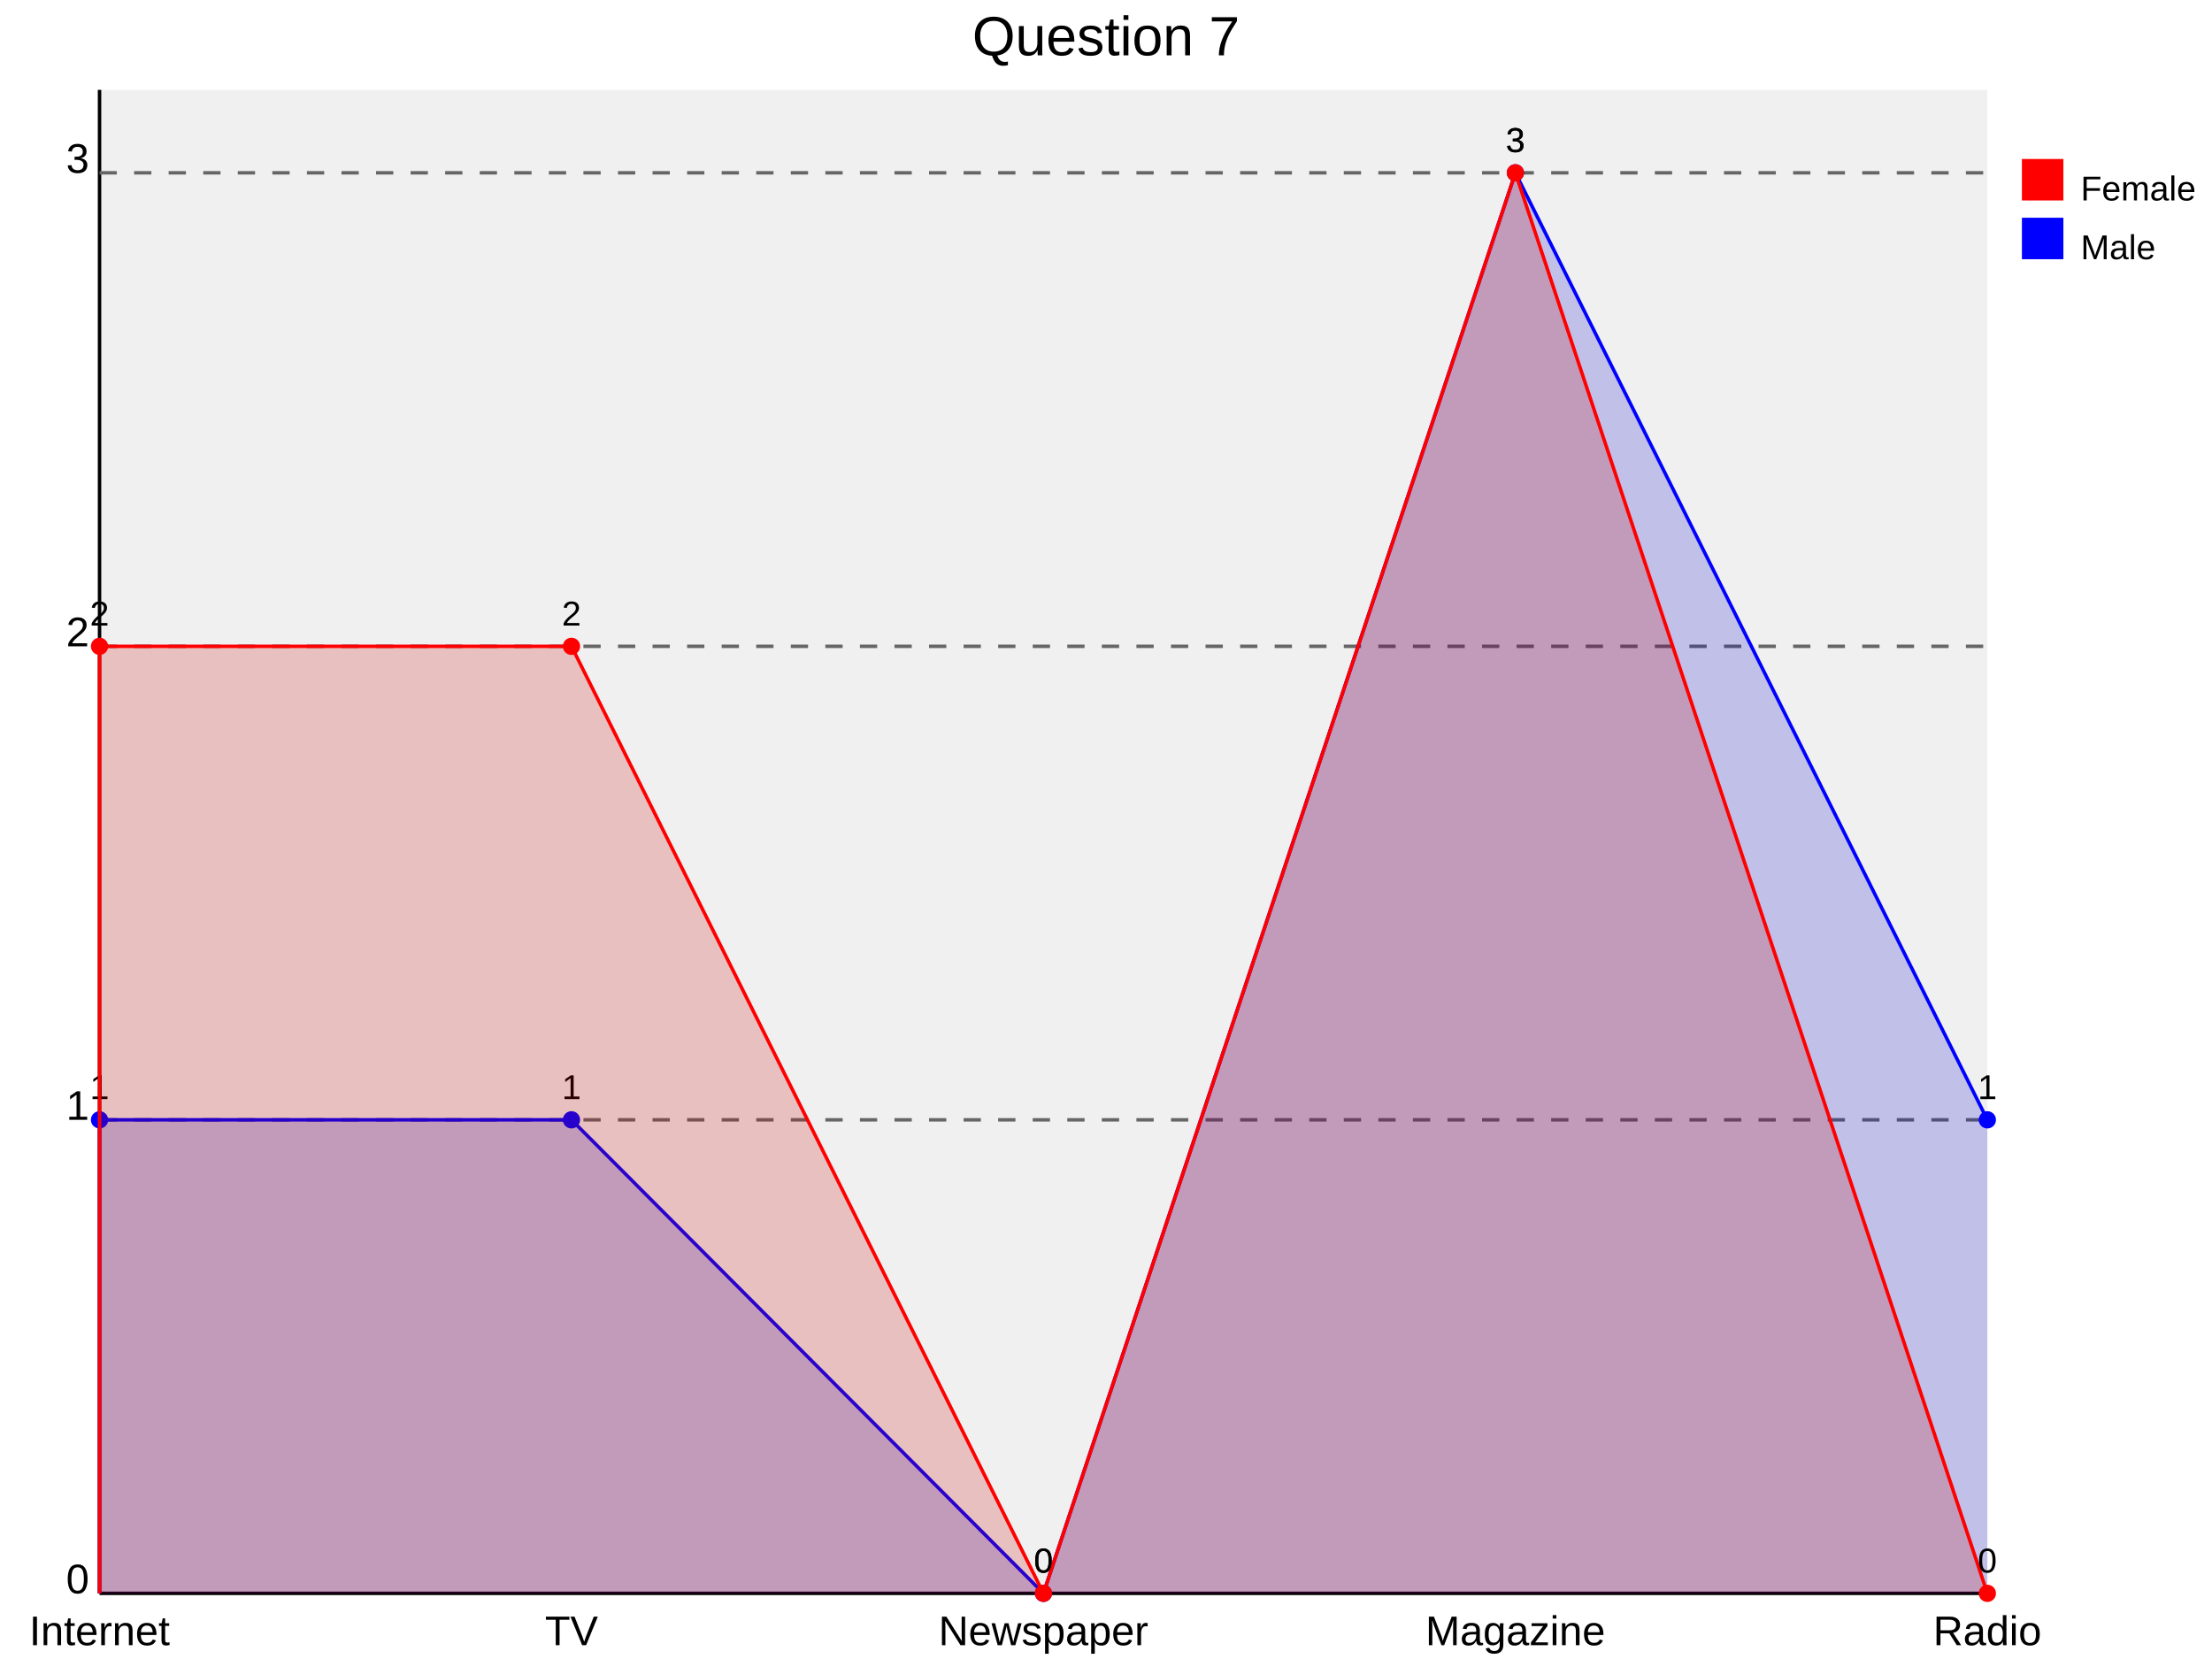
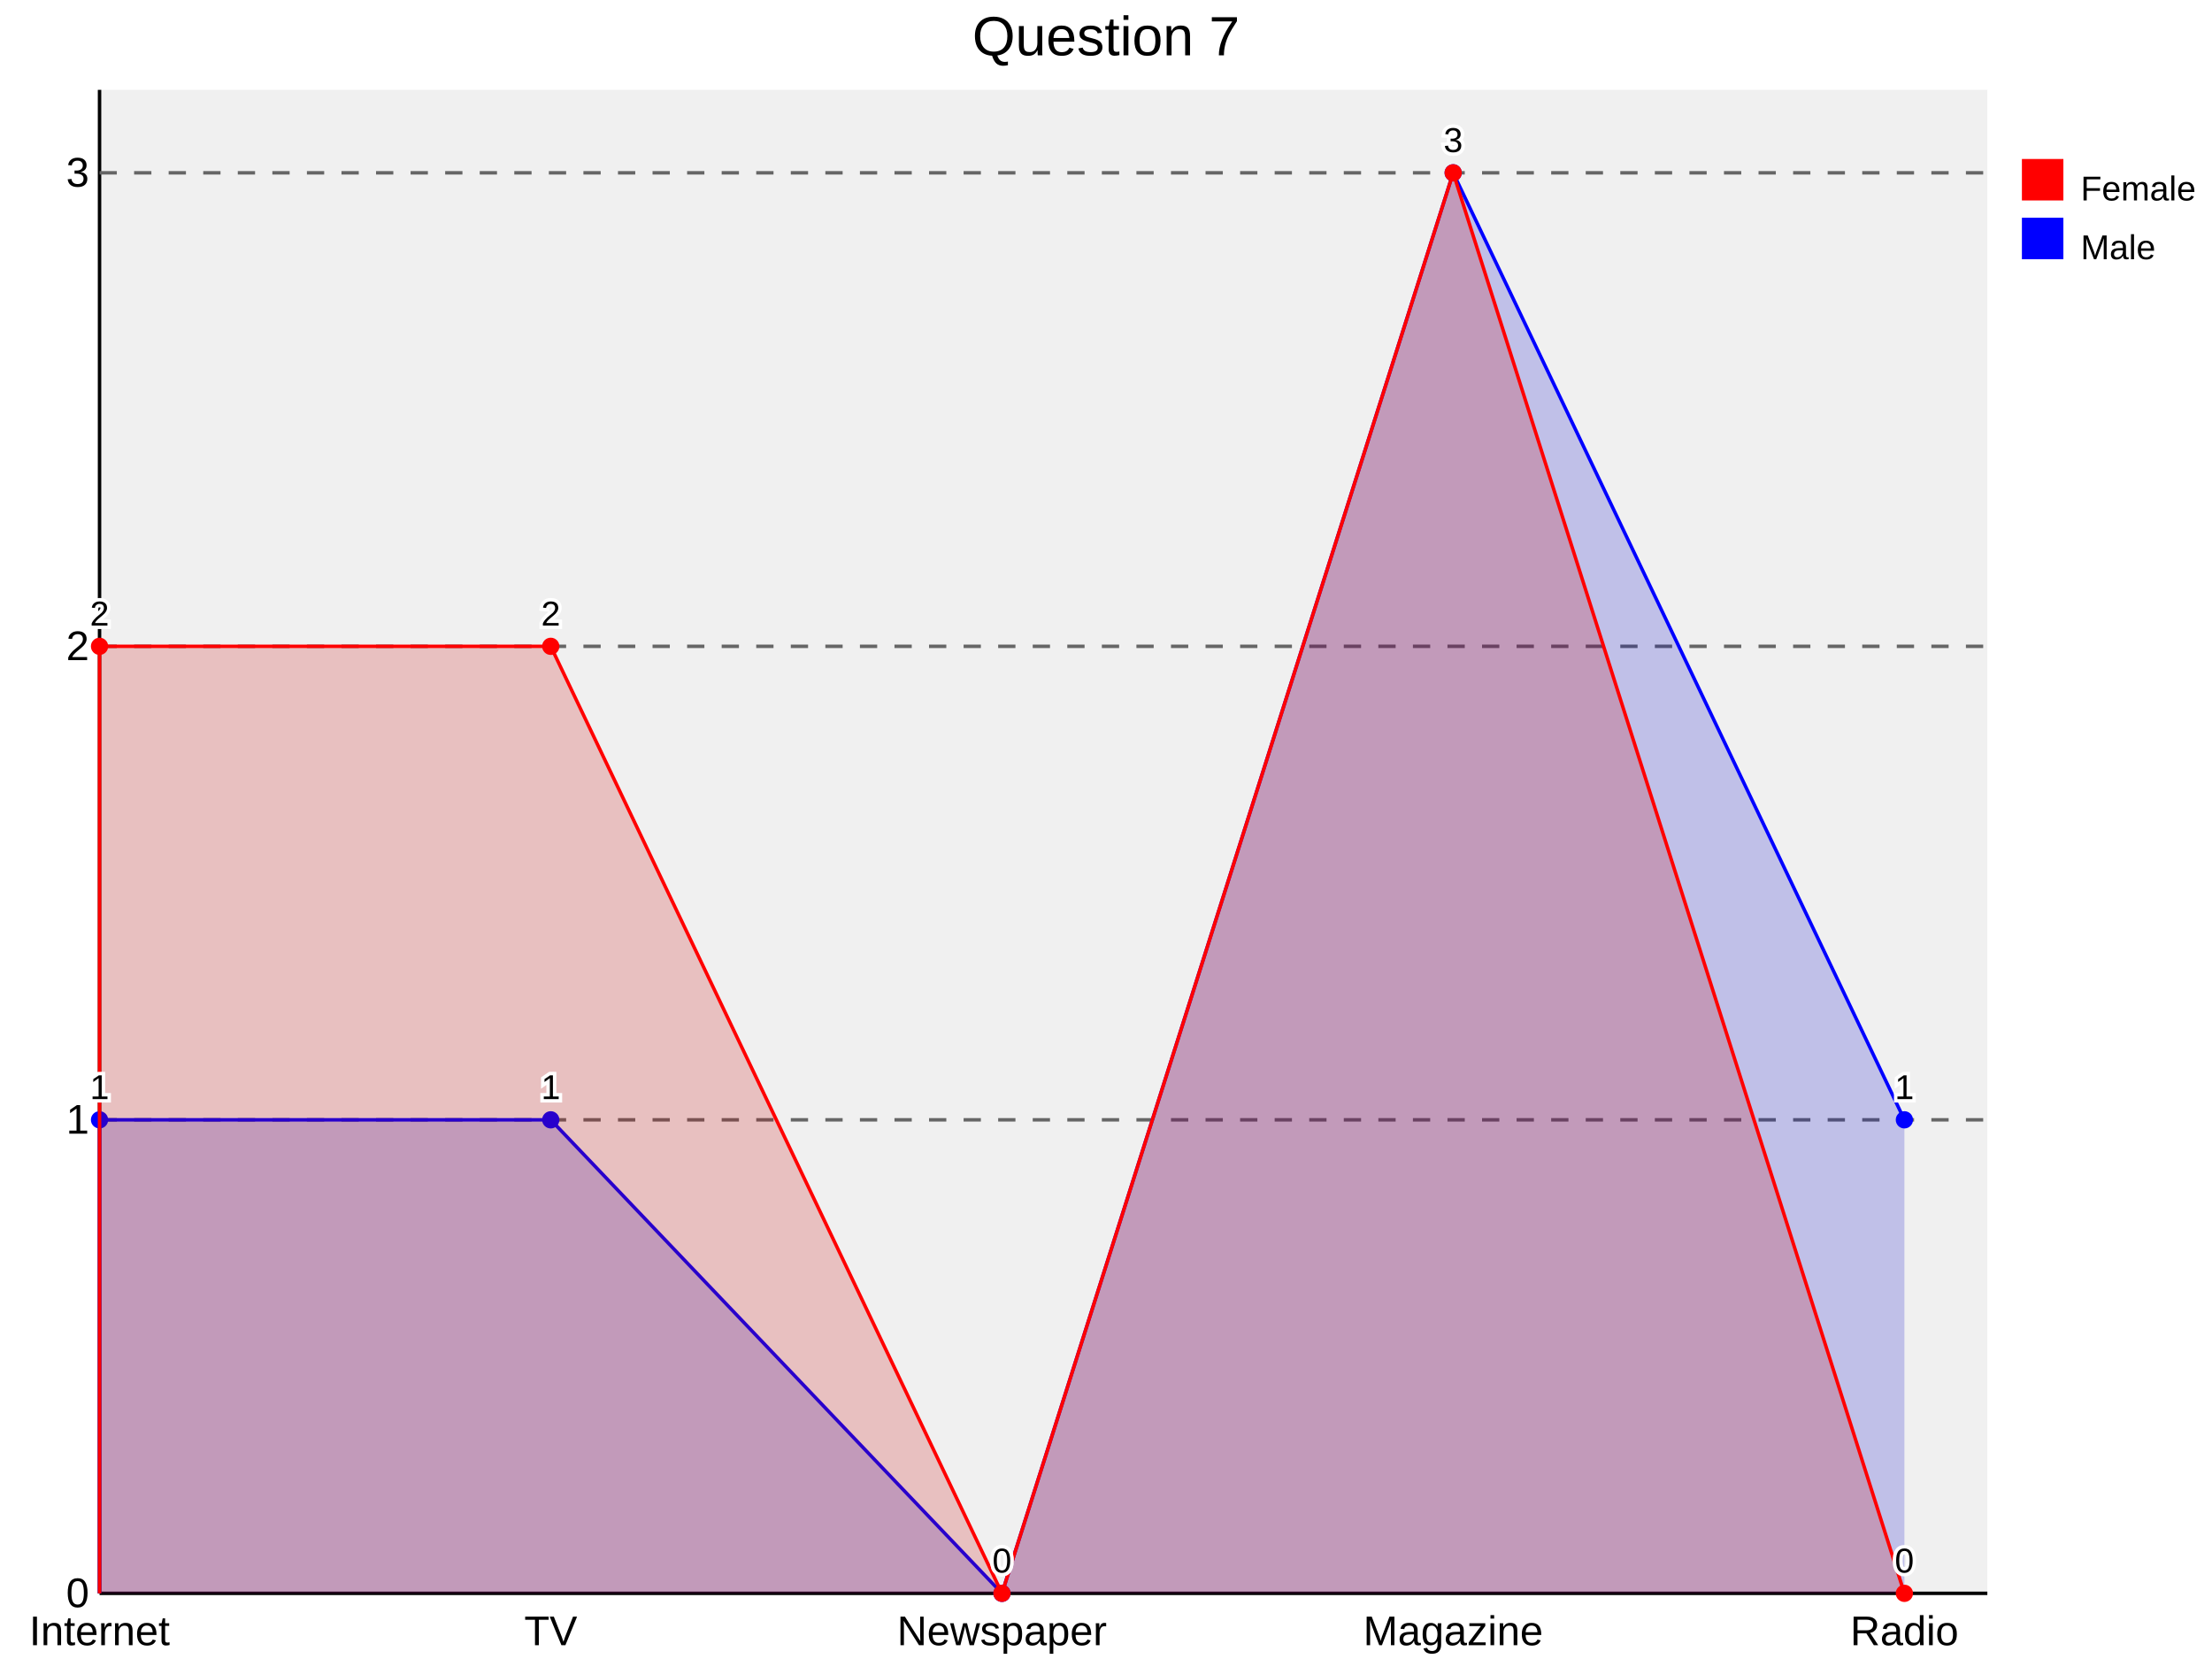
<svg xmlns="http://www.w3.org/2000/svg" viewBox="0 0 640 480" height="480" width="640">
  <defs />
  <rect x="0" class="svgBackground" y="0" height="480" style="fill:#ffffff;" width="640" />
  <g transform="translate( 28.8 26 )">
    <rect x="0" class="graphBackground" y="0" height="435" style="fill:#f0f0f0;" width="546.2" />
    <path class="axis" d="M 0 0 v435" id="xAxis" style="stroke: #000000; stroke-width: 1px;" />
    <path class="axis" d="M 0 435 h546.2" id="yAxis" style="stroke: #000000; stroke-width: 1px;" />
    <text x="0.0" class="xAxisLabels" y="450" style="text-anchor: middle; fill: #000000; font-size: 12px; font-family: &quot;Arial&quot;, sans-serif; font-weight: normal;text-anchor: middle">Internet</text>
-     <text x="136.55" class="xAxisLabels" y="450" style="text-anchor: middle; fill: #000000; font-size: 12px; font-family: &quot;Arial&quot;, sans-serif; font-weight: normal;text-anchor: middle">TV</text>
-     <text x="273.1" class="xAxisLabels" y="450" style="text-anchor: middle; fill: #000000; font-size: 12px; font-family: &quot;Arial&quot;, sans-serif; font-weight: normal;text-anchor: middle">Newspaper</text>
-     <text x="409.65" class="xAxisLabels" y="450" style="text-anchor: middle; fill: #000000; font-size: 12px; font-family: &quot;Arial&quot;, sans-serif; font-weight: normal;text-anchor: middle">Magazine</text>
-     <text x="546.2" class="xAxisLabels" y="450" style="text-anchor: middle; fill: #000000; font-size: 12px; font-family: &quot;Arial&quot;, sans-serif; font-weight: normal;text-anchor: middle">Radio
+     <text x="130.55" class="xAxisLabels" y="450" style="text-anchor: middle; fill: #000000; font-size: 12px; font-family: &quot;Arial&quot;, sans-serif; font-weight: normal;text-anchor: middle">TV</text>
+     <text x="261.1" class="xAxisLabels" y="450" style="text-anchor: middle; fill: #000000; font-size: 12px; font-family: &quot;Arial&quot;, sans-serif; font-weight: normal;text-anchor: middle">Newspaper</text>
+     <text x="391.65" class="xAxisLabels" y="450" style="text-anchor: middle; fill: #000000; font-size: 12px; font-family: &quot;Arial&quot;, sans-serif; font-weight: normal;text-anchor: middle">Magazine</text>
+     <text x="522.2" class="xAxisLabels" y="450" style="text-anchor: middle; fill: #000000; font-size: 12px; font-family: &quot;Arial&quot;, sans-serif; font-weight: normal;text-anchor: middle">Radio
</text>
-     <text x="-3" class="yAxisLabels" y="435.0" style="text-anchor: end; fill: #000000; font-size: 12px; font-family: &quot;Arial&quot;, sans-serif; font-weight: normal;text-anchor: end">0</text>
-     <text x="-3" class="yAxisLabels" y="298.0" style="text-anchor: end; fill: #000000; font-size: 12px; font-family: &quot;Arial&quot;, sans-serif; font-weight: normal;text-anchor: end">1</text>
-     <path class="guideLines" d="M0 298 h546.2" style="stroke: #666666; stroke-width: 1px; stroke-dasharray: 5 5;" />
-     <text x="-3" class="yAxisLabels" y="161.0" style="text-anchor: end; fill: #000000; font-size: 12px; font-family: &quot;Arial&quot;, sans-serif; font-weight: normal;text-anchor: end">2</text>
-     <path class="guideLines" d="M0 161 h546.2" style="stroke: #666666; stroke-width: 1px; stroke-dasharray: 5 5;" />
-     <text x="-3" class="yAxisLabels" y="24.0" style="text-anchor: end; fill: #000000; font-size: 12px; font-family: &quot;Arial&quot;, sans-serif; font-weight: normal;text-anchor: end">3</text>
-     <path class="guideLines" d="M0 24 h546.2" style="stroke: #666666; stroke-width: 1px; stroke-dasharray: 5 5;" />
-     <path class="fill2" d="M0 435 L0.0 298 136.55 298 273.1 435 409.65 24 546.2 298  V435 Z" style="fill: #0000cc; fill-opacity: 0.2; stroke: none;" />
-     <path class="line2" d="M0 435 M0 435 L0.0 298 136.55 298 273.1 435 409.65 24 546.2 298 " style="fill: none; stroke: #0000ff; stroke-width: 1px;" />
-     <circle cy="298" class="dataPoint2" r="2.5" style="fill: #0000ff; stroke: none; stroke-width: 1px;" cx="0.0" />
-     <text x="0.0" class="dataPointLabel" y="292" style="fill: #000000; text-anchor:middle; font-size: 10px; font-family: &quot;Arial&quot;, sans-serif; font-weight: normal;">1</text>
-     <circle cy="298" class="dataPoint2" r="2.5" style="fill: #0000ff; stroke: none; stroke-width: 1px;" cx="136.55" />
-     <text x="136.55" class="dataPointLabel" y="292" style="fill: #000000; text-anchor:middle; font-size: 10px; font-family: &quot;Arial&quot;, sans-serif; font-weight: normal;">1</text>
-     <circle cy="435" class="dataPoint2" r="2.5" style="fill: #0000ff; stroke: none; stroke-width: 1px;" cx="273.1" />
-     <text x="273.1" class="dataPointLabel" y="429" style="fill: #000000; text-anchor:middle; font-size: 10px; font-family: &quot;Arial&quot;, sans-serif; font-weight: normal;">0</text>
-     <circle cy="24" class="dataPoint2" r="2.5" style="fill: #0000ff; stroke: none; stroke-width: 1px;" cx="409.65" />
-     <text x="409.65" class="dataPointLabel" y="18" style="fill: #000000; text-anchor:middle; font-size: 10px; font-family: &quot;Arial&quot;, sans-serif; font-weight: normal;">3</text>
-     <circle cy="298" class="dataPoint2" r="2.5" style="fill: #0000ff; stroke: none; stroke-width: 1px;" cx="546.2" />
-     <text x="546.2" class="dataPointLabel" y="292" style="fill: #000000; text-anchor:middle; font-size: 10px; font-family: &quot;Arial&quot;, sans-serif; font-weight: normal;">1</text>
-     <path class="fill1" d="M0 435 L0.0 161 136.55 161 273.1 435 409.65 24 546.2 435  V435 Z" style="fill: #cc0000; fill-opacity: 0.2; stroke: none;" />
-     <path class="line1" d="M0 435 M0 435 L0.0 161 136.55 161 273.1 435 409.65 24 546.2 435 " style="fill: none; stroke: #ff0000; stroke-width: 1px;" />
-     <circle cy="161" class="dataPoint1" r="2.5" style="fill: #ff0000; stroke: none; stroke-width: 1px;" cx="0.0" />
-     <text x="0.0" class="dataPointLabel" y="155" style="fill: #000000; text-anchor:middle; font-size: 10px; font-family: &quot;Arial&quot;, sans-serif; font-weight: normal;">2</text>
-     <circle cy="161" class="dataPoint1" r="2.5" style="fill: #ff0000; stroke: none; stroke-width: 1px;" cx="136.55" />
-     <text x="136.55" class="dataPointLabel" y="155" style="fill: #000000; text-anchor:middle; font-size: 10px; font-family: &quot;Arial&quot;, sans-serif; font-weight: normal;">2</text>
-     <circle cy="435" class="dataPoint1" r="2.5" style="fill: #ff0000; stroke: none; stroke-width: 1px;" cx="273.1" />
-     <text x="273.1" class="dataPointLabel" y="429" style="fill: #000000; text-anchor:middle; font-size: 10px; font-family: &quot;Arial&quot;, sans-serif; font-weight: normal;">0</text>
-     <circle cy="24" class="dataPoint1" r="2.5" style="fill: #ff0000; stroke: none; stroke-width: 1px;" cx="409.65" />
-     <text x="409.65" class="dataPointLabel" y="18" style="fill: #000000; text-anchor:middle; font-size: 10px; font-family: &quot;Arial&quot;, sans-serif; font-weight: normal;">3</text>
-     <circle cy="435" class="dataPoint1" r="2.5" style="fill: #ff0000; stroke: none; stroke-width: 1px;" cx="546.2" />
-     <text x="546.2" class="dataPointLabel" y="429" style="fill: #000000; text-anchor:middle; font-size: 10px; font-family: &quot;Arial&quot;, sans-serif; font-weight: normal;">0</text>
+     <text x="-3" class="yAxisLabels" y="439.0" style="text-anchor: end; fill: #000000; font-size: 12px; font-family: &quot;Arial&quot;, sans-serif; font-weight: normal;text-anchor: end">0</text>
+     <text x="-3" class="yAxisLabels" y="302.0" style="text-anchor: end; fill: #000000; font-size: 12px; font-family: &quot;Arial&quot;, sans-serif; font-weight: normal;text-anchor: end">1</text>
+     <path class="guideLines" d="M0 298.0 h546.2" style="stroke: #666666; stroke-width: 1px; stroke-dasharray: 5 5;" />
+     <text x="-3" class="yAxisLabels" y="165.0" style="text-anchor: end; fill: #000000; font-size: 12px; font-family: &quot;Arial&quot;, sans-serif; font-weight: normal;text-anchor: end">2</text>
+     <path class="guideLines" d="M0 161.0 h546.2" style="stroke: #666666; stroke-width: 1px; stroke-dasharray: 5 5;" />
+     <text x="-3" class="yAxisLabels" y="28.0" style="text-anchor: end; fill: #000000; font-size: 12px; font-family: &quot;Arial&quot;, sans-serif; font-weight: normal;text-anchor: end">3</text>
+     <path class="guideLines" d="M0 24.0 h546.2" style="stroke: #666666; stroke-width: 1px; stroke-dasharray: 5 5;" />
+     <path class="fill2" d="M0 435 L0.0 298.0 130.55 298.0 261.1 435.0 391.65 24.0 522.2 298.0  V435 Z" style="fill: #0000cc; fill-opacity: 0.2; stroke: none;" />
+     <path class="line2" d="M0 435 M0 435 L0.0 298.0 130.55 298.0 261.1 435.0 391.65 24.0 522.2 298.0 " style="fill: none; stroke: #0000ff; stroke-width: 1px;" />
+     <circle cy="298.0" class="dataPoint2" r="2.5" style="fill: #0000ff; stroke: none; stroke-width: 1px;" cx="0.0" />
+     <circle cy="298.0" class="dataPoint2" r="2.5" style="fill: #0000ff; stroke: none; stroke-width: 1px;" cx="130.55" />
+     <circle cy="435.0" class="dataPoint2" r="2.5" style="fill: #0000ff; stroke: none; stroke-width: 1px;" cx="261.1" />
+     <circle cy="24.0" class="dataPoint2" r="2.5" style="fill: #0000ff; stroke: none; stroke-width: 1px;" cx="391.65" />
+     <circle cy="298.0" class="dataPoint2" r="2.5" style="fill: #0000ff; stroke: none; stroke-width: 1px;" cx="522.2" />
+     <path class="fill1" d="M0 435 L0.0 161.0 130.55 161.0 261.1 435.0 391.65 24.0 522.2 435.0  V435 Z" style="fill: #cc0000; fill-opacity: 0.2; stroke: none;" />
+     <path class="line1" d="M0 435 M0 435 L0.0 161.0 130.55 161.0 261.1 435.0 391.65 24.0 522.2 435.0 " style="fill: none; stroke: #ff0000; stroke-width: 1px;" />
+     <circle cy="161.0" class="dataPoint1" r="2.5" style="fill: #ff0000; stroke: none; stroke-width: 1px;" cx="0.0" />
+     <circle cy="161.0" class="dataPoint1" r="2.5" style="fill: #ff0000; stroke: none; stroke-width: 1px;" cx="130.55" />
+     <circle cy="435.0" class="dataPoint1" r="2.5" style="fill: #ff0000; stroke: none; stroke-width: 1px;" cx="261.1" />
+     <circle cy="24.0" class="dataPoint1" r="2.5" style="fill: #ff0000; stroke: none; stroke-width: 1px;" cx="391.65" />
+     <circle cy="435.0" class="dataPoint1" r="2.5" style="fill: #ff0000; stroke: none; stroke-width: 1px;" cx="522.2" />
+     <g>
+       <text x="0.0" class="dataPointLabel" y="292.0" style="fill: #000000; text-anchor:middle; font-size: 10px; font-family: &quot;Arial&quot;, sans-serif; font-weight: normal; stroke: #fff; stroke-width: 2;">1</text>
+       <text x="0.0" class="dataPointLabel" y="292.0" style="fill: #000000; text-anchor:middle; font-size: 10px; font-family: &quot;Arial&quot;, sans-serif; font-weight: normal;">1</text>
+       <text x="130.55" class="dataPointLabel" y="292.0" style="fill: #000000; text-anchor:middle; font-size: 10px; font-family: &quot;Arial&quot;, sans-serif; font-weight: normal; stroke: #fff; stroke-width: 2;">1</text>
+       <text x="130.55" class="dataPointLabel" y="292.0" style="fill: #000000; text-anchor:middle; font-size: 10px; font-family: &quot;Arial&quot;, sans-serif; font-weight: normal;">1</text>
+       <text x="261.1" class="dataPointLabel" y="429.0" style="fill: #000000; text-anchor:middle; font-size: 10px; font-family: &quot;Arial&quot;, sans-serif; font-weight: normal; stroke: #fff; stroke-width: 2;">0</text>
+       <text x="261.1" class="dataPointLabel" y="429.0" style="fill: #000000; text-anchor:middle; font-size: 10px; font-family: &quot;Arial&quot;, sans-serif; font-weight: normal;">0</text>
+       <text x="391.65" class="dataPointLabel" y="18.0" style="fill: #000000; text-anchor:middle; font-size: 10px; font-family: &quot;Arial&quot;, sans-serif; font-weight: normal; stroke: #fff; stroke-width: 2;">3</text>
+       <text x="391.65" class="dataPointLabel" y="18.0" style="fill: #000000; text-anchor:middle; font-size: 10px; font-family: &quot;Arial&quot;, sans-serif; font-weight: normal;">3</text>
+       <text x="522.2" class="dataPointLabel" y="292.0" style="fill: #000000; text-anchor:middle; font-size: 10px; font-family: &quot;Arial&quot;, sans-serif; font-weight: normal; stroke: #fff; stroke-width: 2;">1</text>
+       <text x="522.2" class="dataPointLabel" y="292.0" style="fill: #000000; text-anchor:middle; font-size: 10px; font-family: &quot;Arial&quot;, sans-serif; font-weight: normal;">1</text>
+       <text x="0.0" class="dataPointLabel" y="155.0" style="fill: #000000; text-anchor:middle; font-size: 10px; font-family: &quot;Arial&quot;, sans-serif; font-weight: normal; stroke: #fff; stroke-width: 2;">2</text>
+       <text x="0.0" class="dataPointLabel" y="155.0" style="fill: #000000; text-anchor:middle; font-size: 10px; font-family: &quot;Arial&quot;, sans-serif; font-weight: normal;">2</text>
+       <text x="130.55" class="dataPointLabel" y="155.0" style="fill: #000000; text-anchor:middle; font-size: 10px; font-family: &quot;Arial&quot;, sans-serif; font-weight: normal; stroke: #fff; stroke-width: 2;">2</text>
+       <text x="130.55" class="dataPointLabel" y="155.0" style="fill: #000000; text-anchor:middle; font-size: 10px; font-family: &quot;Arial&quot;, sans-serif; font-weight: normal;">2</text>
+       <text x="261.1" class="dataPointLabel" y="429.0" style="fill: #000000; text-anchor:middle; font-size: 10px; font-family: &quot;Arial&quot;, sans-serif; font-weight: normal; stroke: #fff; stroke-width: 2;">0</text>
+       <text x="261.1" class="dataPointLabel" y="429.0" style="fill: #000000; text-anchor:middle; font-size: 10px; font-family: &quot;Arial&quot;, sans-serif; font-weight: normal;">0</text>
+       <text x="391.65" class="dataPointLabel" y="18.0" style="fill: #000000; text-anchor:middle; font-size: 10px; font-family: &quot;Arial&quot;, sans-serif; font-weight: normal; stroke: #fff; stroke-width: 2;">3</text>
+       <text x="391.65" class="dataPointLabel" y="18.0" style="fill: #000000; text-anchor:middle; font-size: 10px; font-family: &quot;Arial&quot;, sans-serif; font-weight: normal;">3</text>
+       <text x="522.2" class="dataPointLabel" y="429.0" style="fill: #000000; text-anchor:middle; font-size: 10px; font-family: &quot;Arial&quot;, sans-serif; font-weight: normal; stroke: #fff; stroke-width: 2;">0</text>
+       <text x="522.2" class="dataPointLabel" y="429.0" style="fill: #000000; text-anchor:middle; font-size: 10px; font-family: &quot;Arial&quot;, sans-serif; font-weight: normal;">0</text>
+     </g>
  </g>
  <text x="320" class="mainTitle" y="16" style="text-anchor: middle; fill: #000000; font-size: 16px; font-family: &quot;Arial&quot;, sans-serif; font-weight: normal;">Question 7
</text>
  <g transform="translate(585.0 46)">
    <rect x="0" class="key1" y="0" height="12" style="fill: #ff0000; stroke: none; stroke-width: 1px;" width="12" />
    <text x="17" class="keyText" y="12" style="fill: #000000; text-anchor:start; font-size: 10px; font-family: &quot;Arial&quot;, sans-serif; font-weight: normal;">Female</text>
    <rect x="0" class="key2" y="17" height="12" style="fill: #0000ff; stroke: none; stroke-width: 1px;" width="12" />
    <text x="17" class="keyText" y="29" style="fill: #000000; text-anchor:start; font-size: 10px; font-family: &quot;Arial&quot;, sans-serif; font-weight: normal;">Male</text>
  </g>
</svg>
